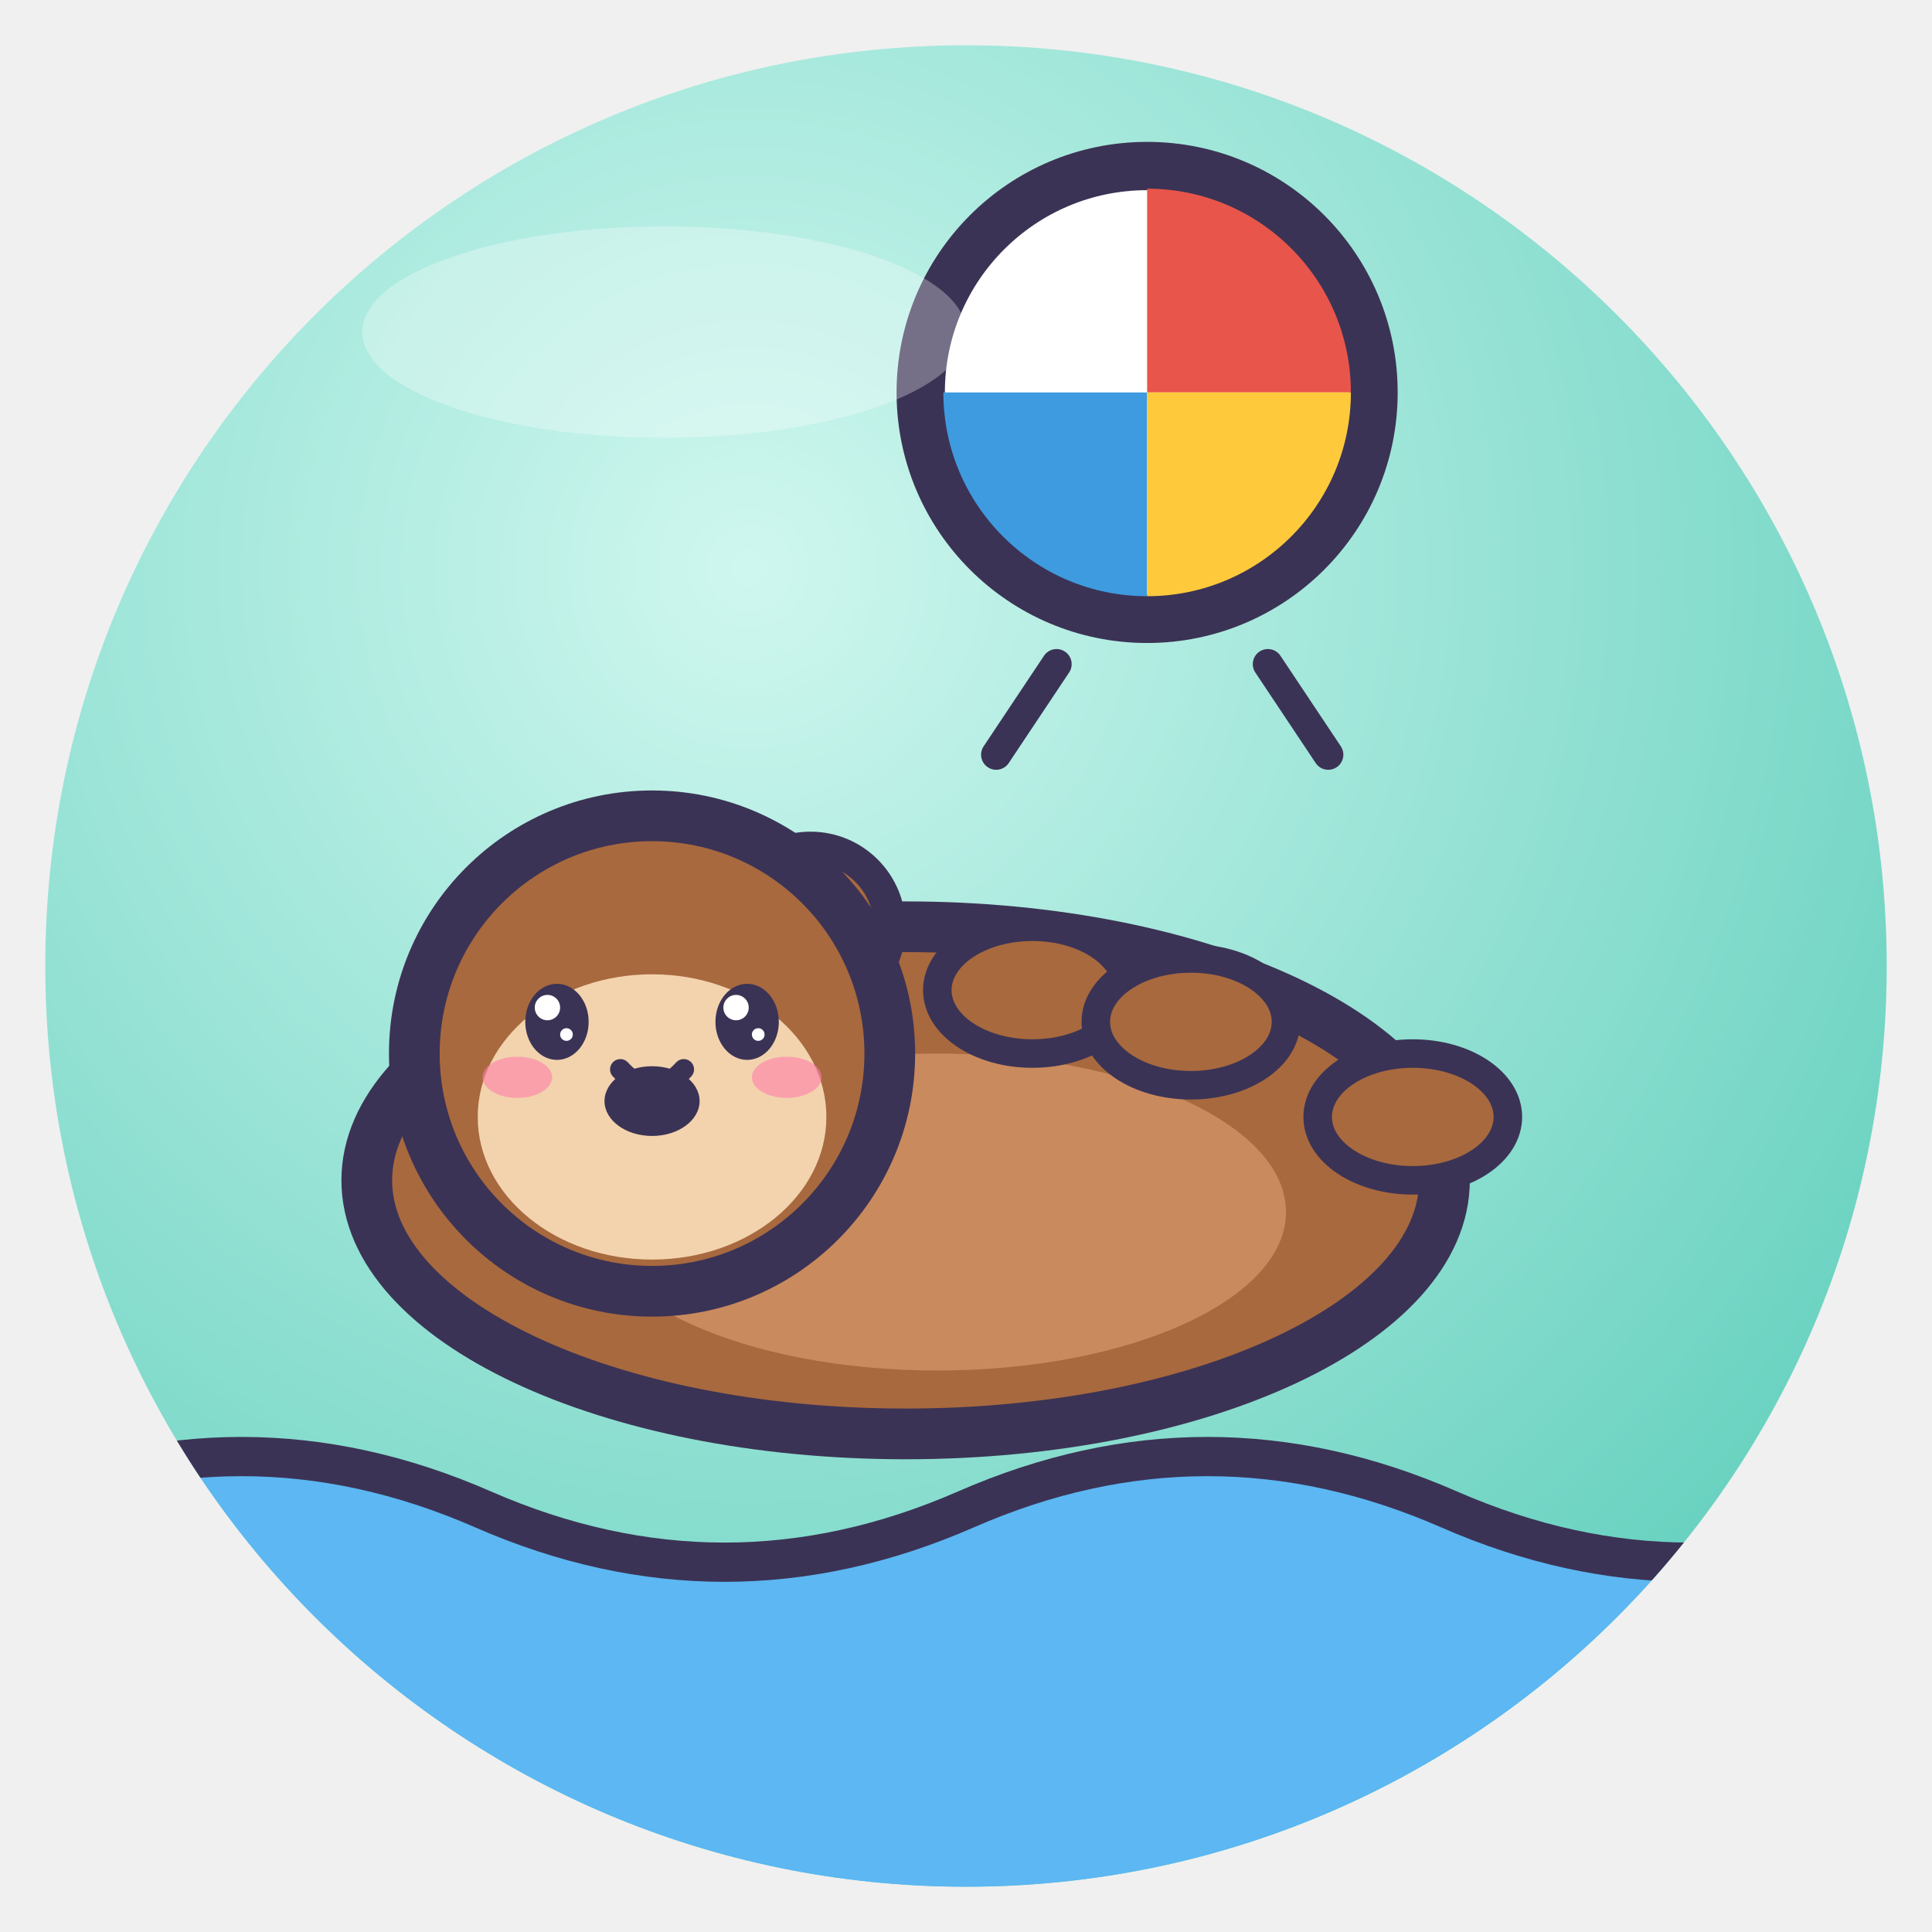
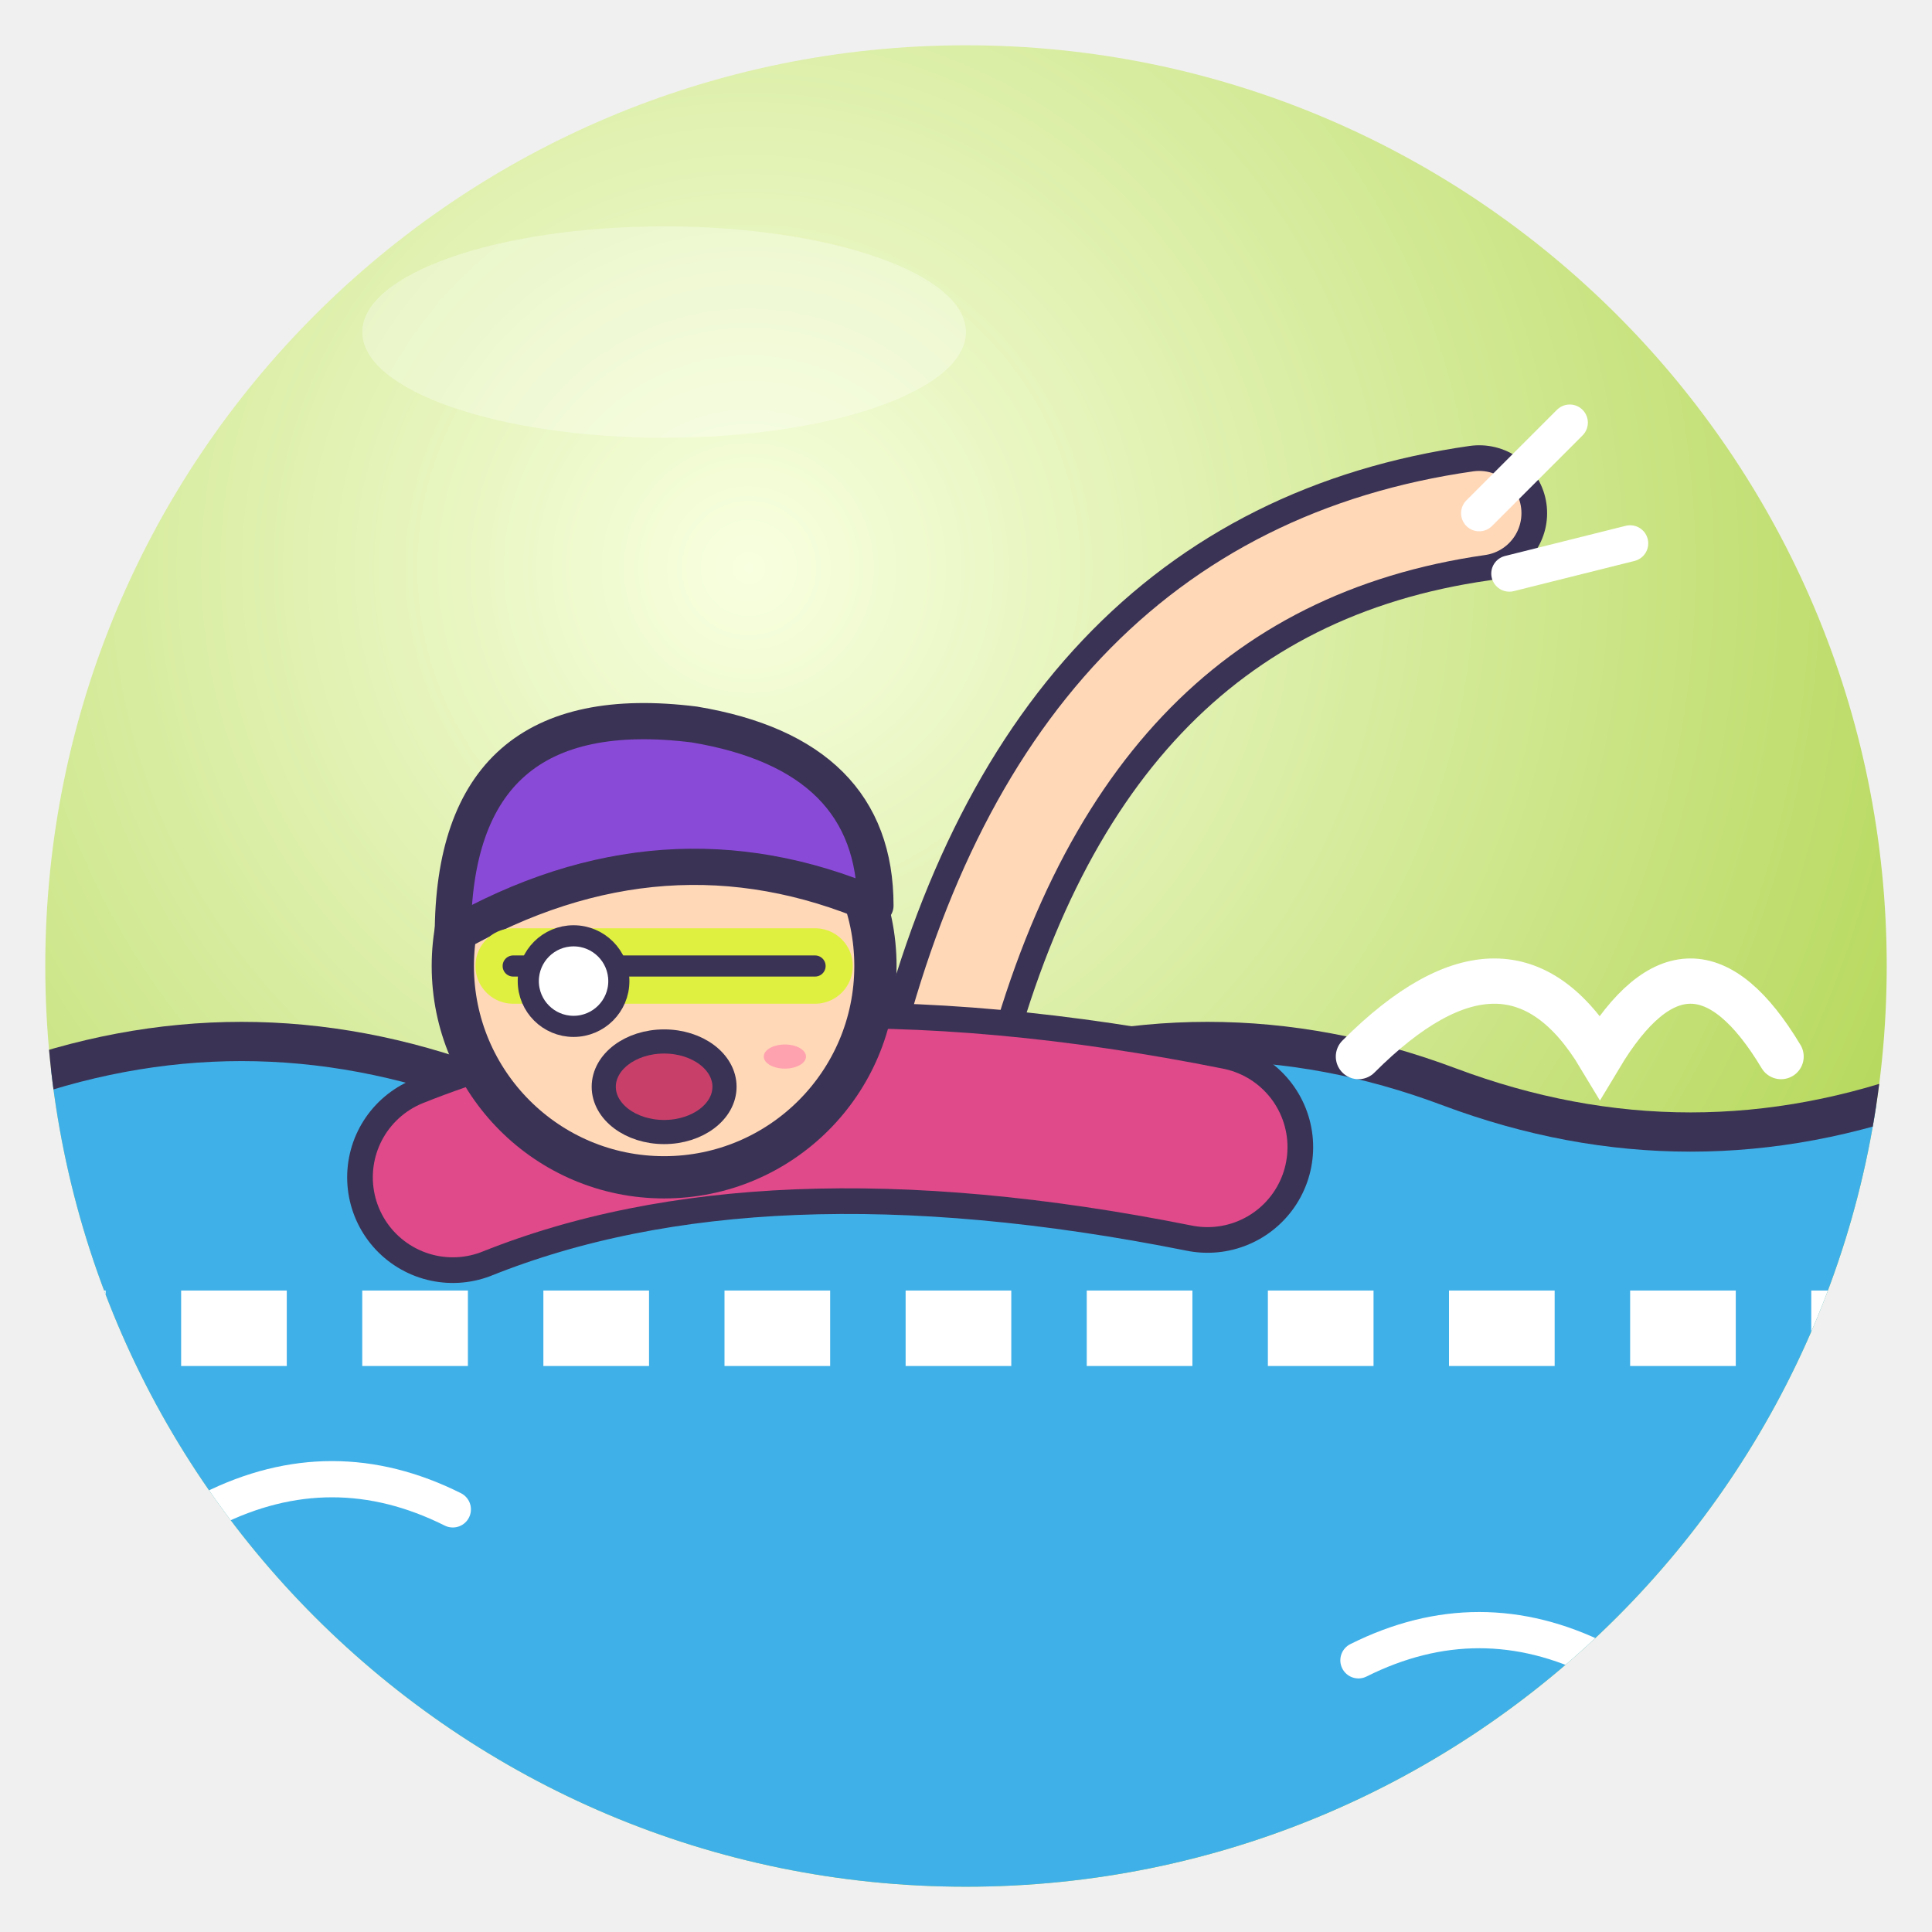
<svg xmlns="http://www.w3.org/2000/svg" viewBox="0 0 128 128" width="128" height="128">
  <defs>
    <radialGradient id="g" cx="38%" cy="28%" r="85%">
-       <stop offset="0" stop-color="#CFF7EF" />
-       <stop offset="1" stop-color="#5CCDBA" />
+       <stop offset="0" stop-color="#F8FFE0" />
+       <stop offset="1" stop-color="#A8D040" />
    </radialGradient>
    <clipPath id="c">
      <circle cx="64" cy="64" r="61" />
    </clipPath>
  </defs>
  <circle cx="64" cy="64" r="61" fill="url(#g)" />
  <g clip-path="url(#c)">
-     <path d="M0 100 Q16 93 32 100 T64 100 T96 100 T128 100 V128 H0Z" fill="#5CB7F2" stroke="#3B3355" stroke-linejoin="round" stroke-linecap="round" stroke-width="2.6" />
-     <g transform="translate(60 74) rotate(0) scale(1.05 1.05)">
-       <ellipse cx="0" cy="4" rx="34" ry="16" fill="#A8693E" stroke="#3B3355" stroke-width="3.2" stroke-linejoin="round" stroke-linecap="round" />
-       <ellipse cx="2" cy="6" rx="22" ry="10" fill="#C98A5E" />
-       <circle cx="-24" cy="-6" r="5" fill="#A8693E" stroke="#3B3355" stroke-linejoin="round" stroke-linecap="round" stroke-width="2" />
-       <circle cx="-6" cy="-12" r="5" fill="#A8693E" stroke="#3B3355" stroke-linejoin="round" stroke-linecap="round" stroke-width="2" />
-       <circle cx="-16" cy="-4" r="15" fill="#A8693E" stroke="#3B3355" stroke-width="3.2" stroke-linejoin="round" stroke-linecap="round" />
-       <ellipse cx="-16" cy="0" rx="11" ry="9" fill="#F2D3AE" />
-       <ellipse cx="-22" cy="-6" rx="2.0" ry="2.4" fill="#3B3355" />
-       <circle cx="-22.6" cy="-6.9" r="0.8" fill="#fff" />
-       <circle cx="-21.4" cy="-5.2" r="0.4" fill="#fff" />
-       <ellipse cx="-10" cy="-6" rx="2.0" ry="2.4" fill="#3B3355" />
-       <circle cx="-10.7" cy="-6.9" r="0.8" fill="#fff" />
-       <circle cx="-9.3" cy="-5.2" r="0.4" fill="#fff" />
-       <ellipse cx="-24.5" cy="-2.5" rx="2.2" ry="1.3" fill="#FF7FA8" opacity=".6" />
-       <ellipse cx="-7.5" cy="-2.5" rx="2.2" ry="1.3" fill="#FF7FA8" opacity=".6" />
-       <path d="M-18.0 -3.0 Q-16 -0.8 -14.0 -3.0" fill="none" stroke="#3B3355" stroke-linejoin="round" stroke-linecap="round" stroke-width="1.3" />
-       <ellipse cx="-16" cy="-1" rx="3" ry="2.2" fill="#3B3355" />
-       <ellipse cx="8" cy="-8" rx="6" ry="4" fill="#A8693E" stroke="#3B3355" stroke-linejoin="round" stroke-linecap="round" stroke-width="1.8" />
-       <ellipse cx="18" cy="-6" rx="6" ry="4" fill="#A8693E" stroke="#3B3355" stroke-linejoin="round" stroke-linecap="round" stroke-width="1.8" />
-       <ellipse cx="32" cy="0" rx="6" ry="4" fill="#A8693E" stroke="#3B3355" stroke-linejoin="round" stroke-linecap="round" stroke-width="1.8" />
-     </g>
-     <g transform="translate(76 26)">
-       <circle cx="0" cy="0" r="15" fill="#fff" stroke="#3B3355" stroke-width="3.2" stroke-linejoin="round" stroke-linecap="round" />
-       <path d="M0 -15 A15 15 0 0 1 15 0 L0 0Z" fill="#E8554A" />
-       <path d="M0 15 A15 15 0 0 1 -15 0 L0 0Z" fill="#3E9BE0" />
-       <path d="M15 0 A15 15 0 0 1 0 15 L0 0Z" fill="#FFC93C" />
-       <circle r="15" fill="none" stroke="#3B3355" stroke-linejoin="round" stroke-linecap="round" stroke-width="3" />
-     </g>
-     <path d="M70 44 l-4 6 M84 44 l4 6" stroke="#3B3355" stroke-linejoin="round" stroke-linecap="round" stroke-width="2" />
+     <path d="M0 72 Q16 66 32 72 T64 72 T96 72 T128 72 V128 H0Z" fill="#40B0E8" stroke="#3B3355" stroke-linejoin="round" stroke-linecap="round" stroke-width="2.6" />
+     <path d="M0 88 H128" stroke="#fff" stroke-width="5" stroke-dasharray="7 5" />
+     <path d="M62 72 Q70 38 98 34" fill="none" stroke="#3B3355" stroke-linejoin="round" stroke-linecap="round" stroke-width="9" />
+     <path d="M62 72 Q70 38 98 34" fill="none" stroke="#FFD8B8" stroke-width="5.6" stroke-linecap="round" />
+     <path d="M30 78 Q50 70 80 76" fill="none" stroke="#3B3355" stroke-linejoin="round" stroke-linecap="round" stroke-width="14" />
+     <path d="M30 78 Q50 70 80 76" fill="none" stroke="#E04A8A" stroke-width="10.6" stroke-linecap="round" />
+     <circle cx="44" cy="64" r="14" fill="#FFD8B8" stroke="#3B3355" stroke-linejoin="round" stroke-linecap="round" stroke-width="2.8" />
+     <path d="M30 62 Q30 46 46 48 Q58 50 58 60 Q44 54 30 62Z" fill="#8A4AD8" stroke="#3B3355" stroke-linejoin="round" stroke-linecap="round" stroke-width="2.4" />
+     <path d="M34 64 H54" stroke="#E0F040" stroke-width="5" stroke-linecap="round" />
+     <path d="M34 64 H54" stroke="#3B3355" stroke-linejoin="round" stroke-linecap="round" stroke-width="1.4" />
+     <circle cx="38" cy="65" r="3" fill="#fff" stroke="#3B3355" stroke-linejoin="round" stroke-linecap="round" stroke-width="1.4" />
+     <ellipse cx="44" cy="72" rx="4" ry="3" fill="#C8406A" stroke="#3B3355" stroke-linejoin="round" stroke-linecap="round" stroke-width="1.6" />
+     <ellipse cx="52" cy="70" rx="1.4" ry="0.8" fill="#FF7FA8" opacity=".6" />
+     <path d="M98 34 l6 -6 M100 38 l8 -2" stroke="#fff" stroke-width="2.4" stroke-linecap="round" />
+     <path d="M90 70 Q100 60 106 70 Q112 60 118 70" fill="none" stroke="#fff" stroke-width="3" stroke-linecap="round" />
+     <path d="M14 100 Q22 96 30 100 M90 110 Q98 106 106 110" fill="none" stroke="#fff" stroke-width="2.4" stroke-linecap="round" />
  </g>
  <ellipse cx="44" cy="22" rx="20" ry="7" fill="#fff" opacity=".3" />
</svg>
